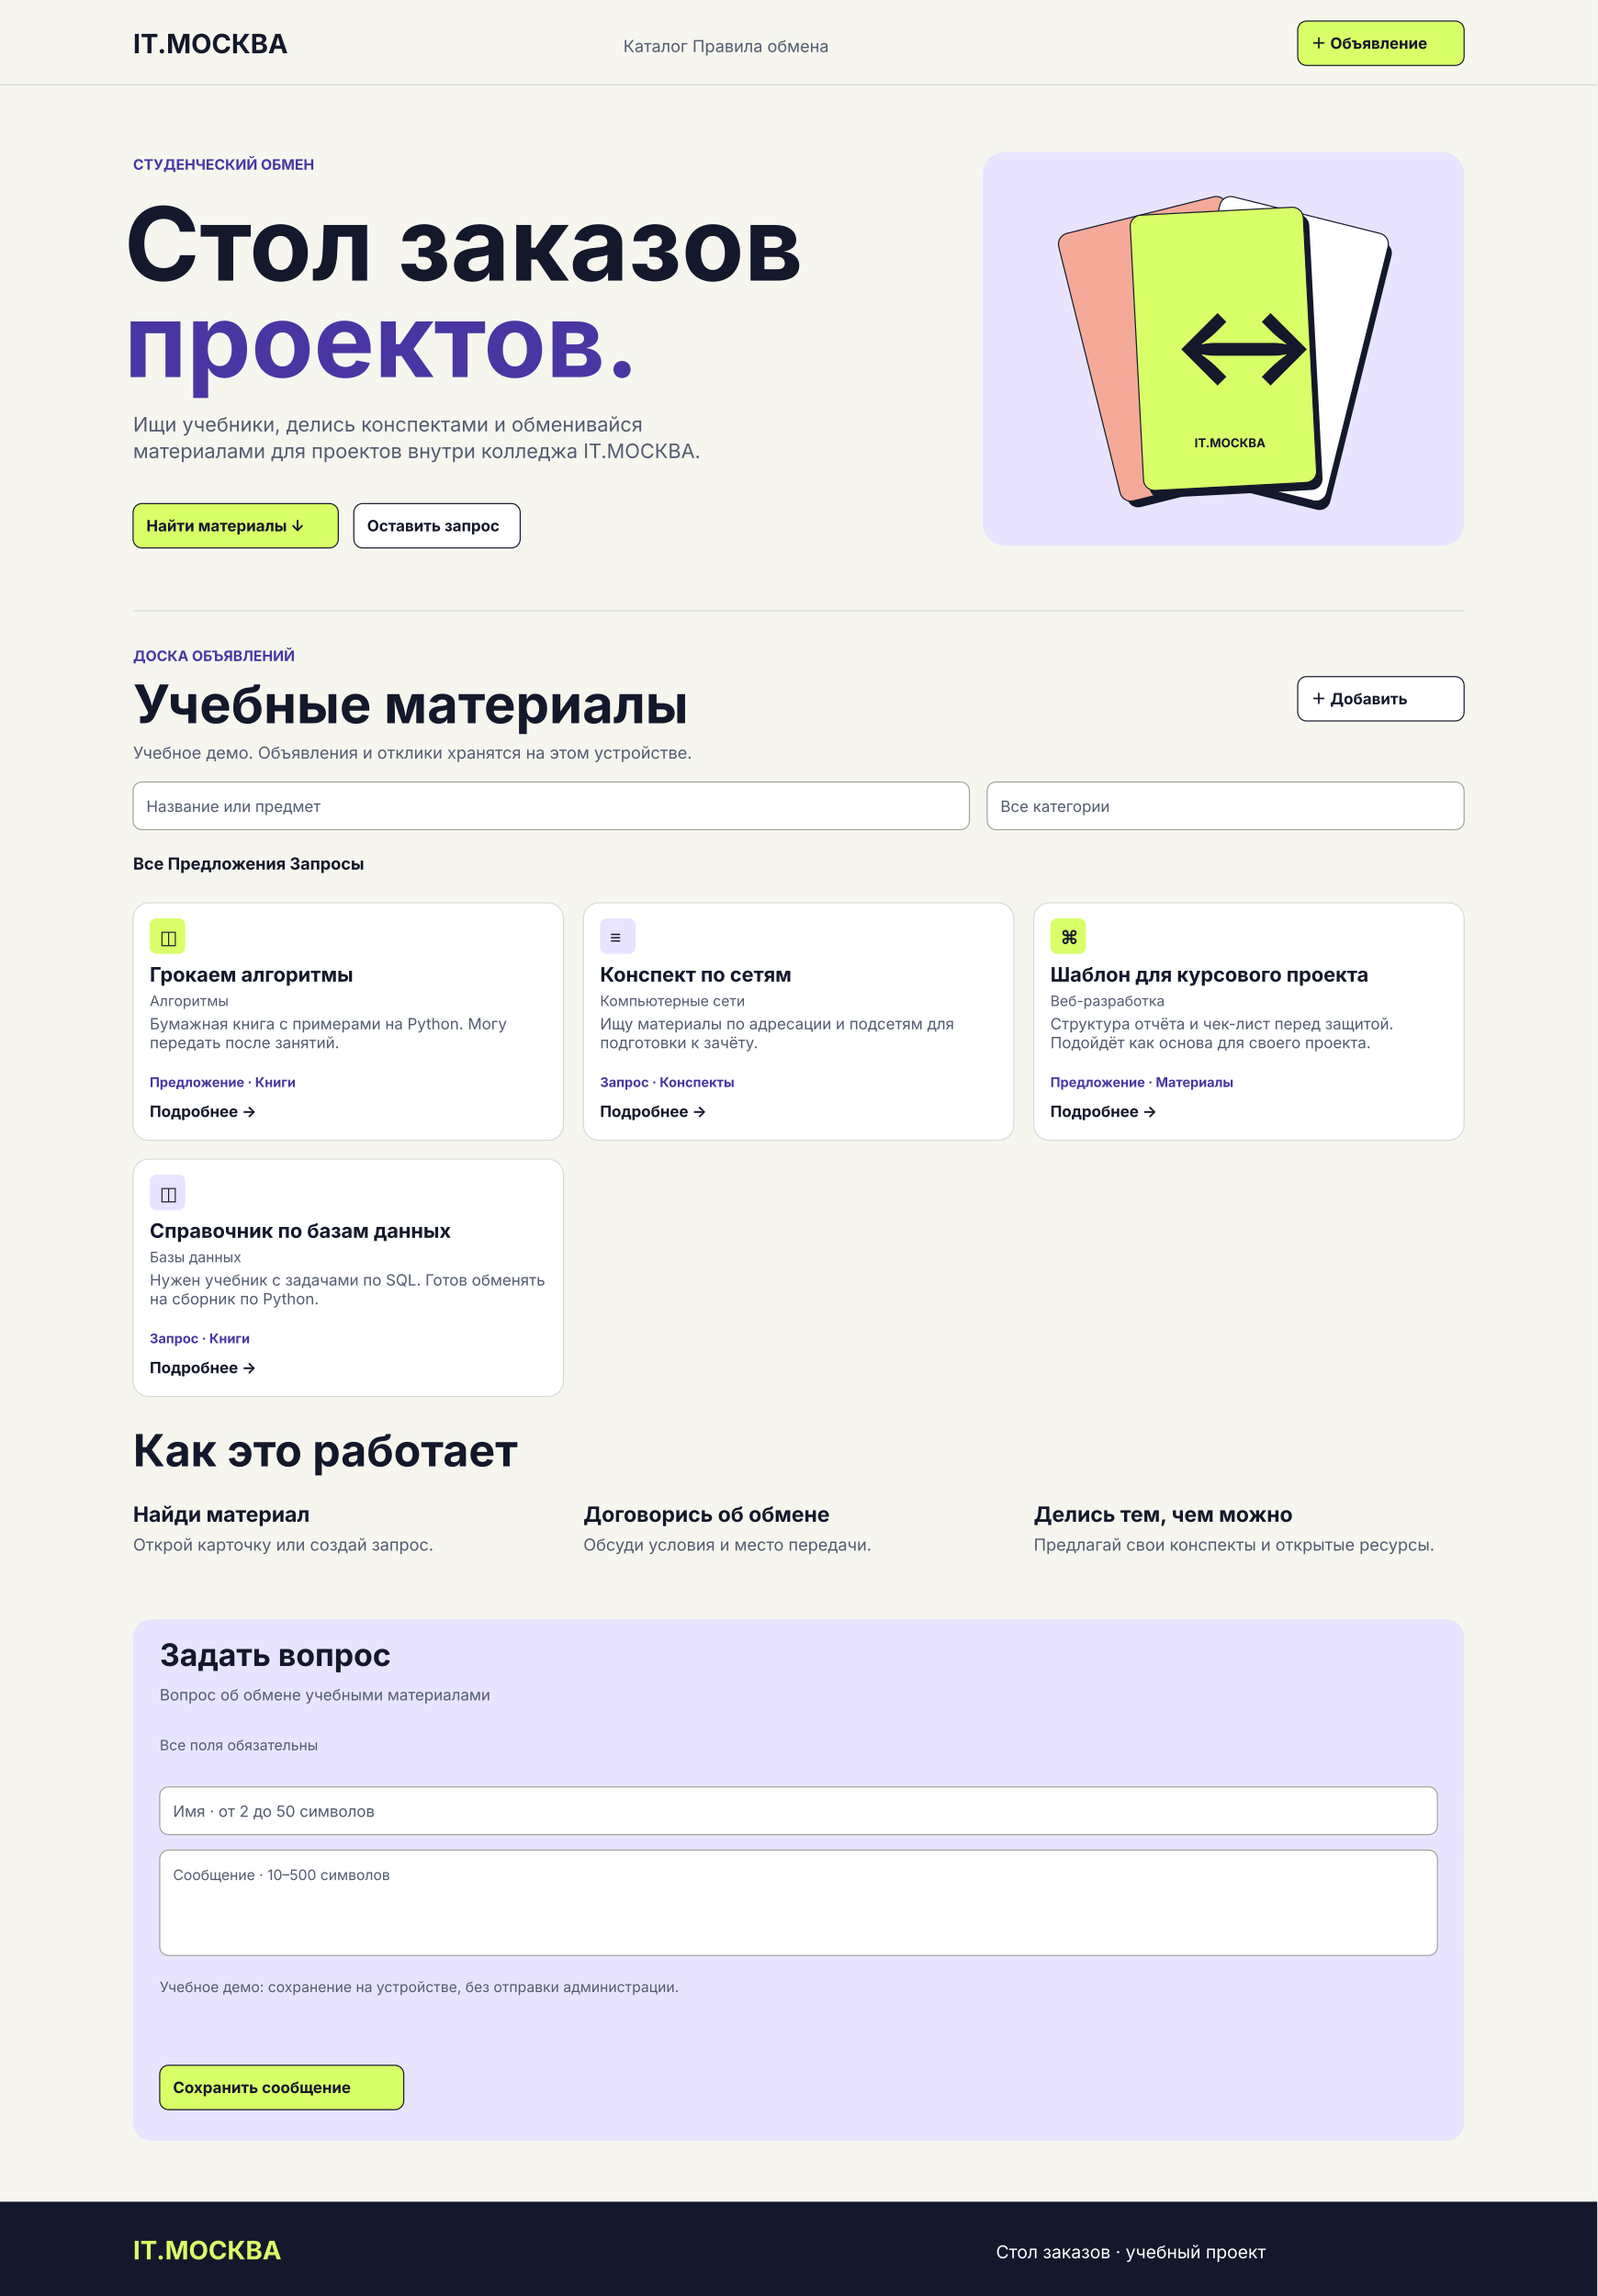
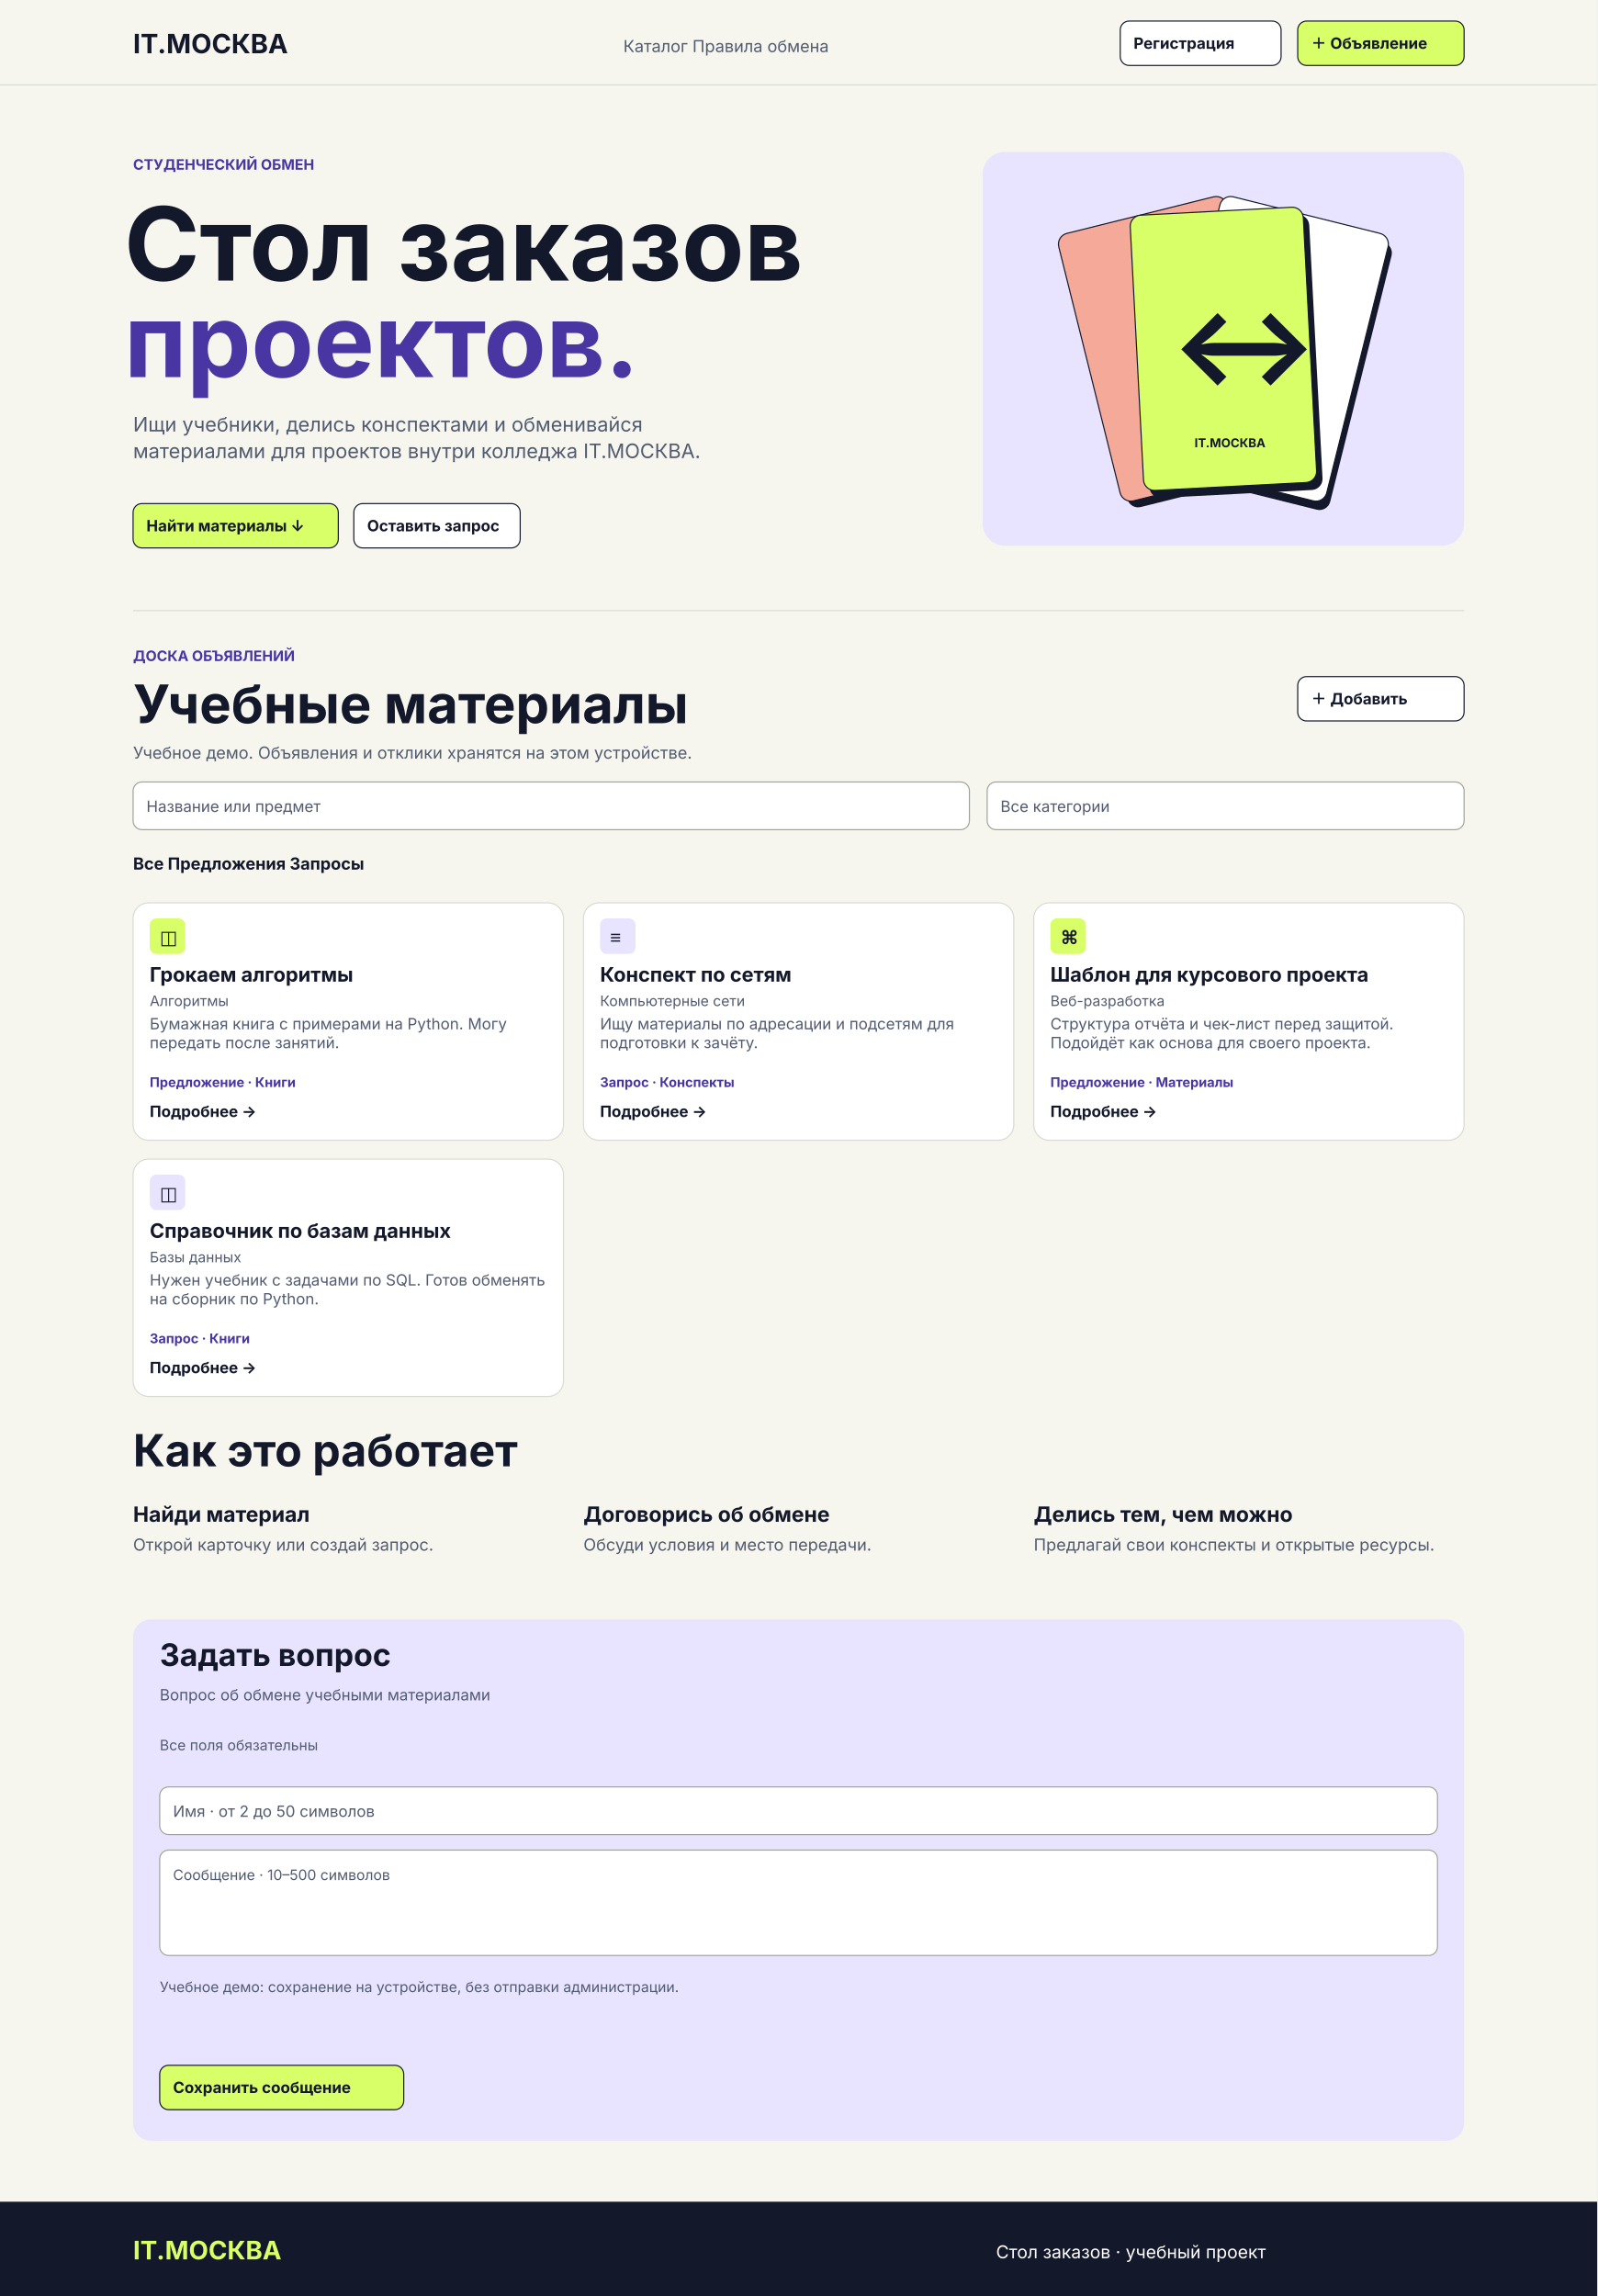
<svg xmlns="http://www.w3.org/2000/svg" width="1440" height="2070" viewBox="0 0 1440 2070">
  <rect x="0" y="0" width="1440" height="2070" rx="0" fill="#F6F6EF" stroke="none" />
  <text x="120" y="48" fill="#14182B" font-family="Inter,Arial,sans-serif" font-size="24" font-weight="700">IT.МОСКВА</text>
  <text x="562" y="47" fill="#525B70" font-family="Inter,Arial,sans-serif" font-size="15" font-weight="400">Каталог      Правила обмена</text>
+   <rect x="1010" y="19" width="145" height="40" rx="8" fill="#FFFFFF" stroke="#14182B" />
+   <text x="1022" y="44" fill="#14182B" font-family="Inter,Arial,sans-serif" font-size="14" font-weight="700">Регистрация</text>
  <rect x="1170" y="19" width="150" height="40" rx="8" fill="#D9FF68" stroke="#14182B" />
  <text x="1182" y="44" fill="#14182B" font-family="Inter,Arial,sans-serif" font-size="14" font-weight="700">＋ Объявление</text>
  <rect x="0" y="76" width="1440" height="1" rx="0" fill="#D8DBD1" stroke="none" />
  <text x="120" y="153" fill="#4A36A3" font-family="Inter,Arial,sans-serif" font-size="13" font-weight="700">СТУДЕНЧЕСКИЙ ОБМЕН</text>
  <text x="112" y="253" fill="#14182B" font-family="Inter,Arial,sans-serif" font-size="92" font-weight="700">Стол заказов</text>
  <text x="112" y="340" fill="#4A36A3" font-family="Inter,Arial,sans-serif" font-size="92" font-weight="700">проектов.</text>
  <text x="120" y="389" fill="#525B70" font-family="Inter,Arial,sans-serif" font-size="18" font-weight="400">Ищи учебники, делись конспектами и обменивайся</text>
  <text x="120" y="413" fill="#525B70" font-family="Inter,Arial,sans-serif" font-size="18" font-weight="400">материалами для проектов внутри колледжа IT.МОСКВА.</text>
  <rect x="120" y="454" width="185" height="40" rx="8" fill="#D9FF68" stroke="#14182B" />
  <text x="132" y="479" fill="#14182B" font-family="Inter,Arial,sans-serif" font-size="14" font-weight="700">Найти материалы ↓</text>
  <rect x="319" y="454" width="150" height="40" rx="8" fill="#FFFFFF" stroke="#14182B" />
  <text x="331" y="479" fill="#14182B" font-family="Inter,Arial,sans-serif" font-size="14" font-weight="700">Оставить запрос</text>
  <rect x="886" y="137" width="434" height="355" rx="20" fill="#E8E4FF" stroke="none" />
  <g transform="rotate(-14 1058.0 314.5)">
    <rect x="984.88" y="197.25" width="156.24" height="248.5" rx="10" fill="#14182B" stroke="none" />
    <rect x="979.88" y="190.25" width="156.24" height="248.5" rx="10" fill="#F4A999" stroke="#14182B" />
  </g>
  <g transform="rotate(14 1148.0 314.5)">
    <rect x="1074.88" y="197.25" width="156.24" height="248.5" rx="10" fill="#14182B" stroke="none" />
    <rect x="1069.88" y="190.25" width="156.24" height="248.5" rx="10" fill="#FFFFFF" stroke="#14182B" />
  </g>
  <g transform="rotate(-3 1103.0 314.5)">
    <rect x="1029.88" y="197.25" width="156.24" height="248.5" rx="10" fill="#14182B" stroke="none" />
    <rect x="1024.88" y="190.25" width="156.24" height="248.5" rx="10" fill="#D9FF68" stroke="#14182B" />
  </g>
  <text x="1055.26" y="346.45" fill="#14182B" font-family="Inter,Arial,sans-serif" font-size="99" font-weight="700">↔</text>
  <text x="1076.96" y="403.25" fill="#14182B" font-family="Inter,Arial,sans-serif" font-size="11" font-weight="700">IT.МОСКВА</text>
  <rect x="120" y="550" width="1200" height="1" rx="0" fill="#D8DBD1" stroke="none" />
  <text x="120" y="596" fill="#4A36A3" font-family="Inter,Arial,sans-serif" font-size="13" font-weight="700">ДОСКА ОБЪЯВЛЕНИЙ</text>
  <text x="120" y="652" fill="#14182B" font-family="Inter,Arial,sans-serif" font-size="48" font-weight="700">Учебные материалы</text>
  <rect x="1170" y="610" width="150" height="40" rx="8" fill="#FFFFFF" stroke="#14182B" />
  <text x="1182" y="635" fill="#14182B" font-family="Inter,Arial,sans-serif" font-size="14" font-weight="700">＋ Добавить</text>
  <text x="120" y="684" fill="#525B70" font-family="Inter,Arial,sans-serif" font-size="15" font-weight="400">Учебное демо. Объявления и отклики хранятся на этом устройстве.</text>
  <rect x="120" y="705" width="754" height="43" rx="8" fill="#FFFFFF" stroke="#9EA498" />
  <text x="132" y="732" fill="#525B70" font-family="Inter,Arial,sans-serif" font-size="14" font-weight="400">Название или предмет</text>
  <rect x="890" y="705" width="430" height="43" rx="8" fill="#FFFFFF" stroke="#9EA498" />
  <text x="902" y="732" fill="#525B70" font-family="Inter,Arial,sans-serif" font-size="14" font-weight="400">Все категории</text>
  <text x="120" y="784" fill="#14182B" font-family="Inter,Arial,sans-serif" font-size="15" font-weight="700">Все     Предложения     Запросы</text>
  <rect x="120" y="814" width="388" height="214" rx="14" fill="#FFFFFF" stroke="#D8DBD1" />
  <rect x="135" y="828" width="32" height="32" rx="6" fill="#D9FF68" stroke="none" />
  <text x="144" y="851" fill="#14182B" font-family="Inter,Arial,sans-serif" font-size="17" font-weight="700">◫</text>
  <text x="135" y="885" fill="#14182B" font-family="Inter,Arial,sans-serif" font-size="18" font-weight="700">Грокаем алгоритмы</text>
  <text x="135" y="907" fill="#525B70" font-family="Inter,Arial,sans-serif" font-size="13" font-weight="400">Алгоритмы</text>
  <text x="135" y="928" fill="#525B70" font-family="Inter,Arial,sans-serif" font-size="14" font-weight="400">Бумажная книга с примерами на Python. Могу</text>
  <text x="135" y="945" fill="#525B70" font-family="Inter,Arial,sans-serif" font-size="14" font-weight="400">передать после занятий.</text>
  <text x="135" y="980" fill="#4A36A3" font-family="Inter,Arial,sans-serif" font-size="12" font-weight="700">Предложение · Книги</text>
  <text x="135" y="1007" fill="#14182B" font-family="Inter,Arial,sans-serif" font-size="14" font-weight="700">Подробнее →</text>
  <rect x="526" y="814" width="388" height="214" rx="14" fill="#FFFFFF" stroke="#D8DBD1" />
  <rect x="541" y="828" width="32" height="32" rx="6" fill="#E8E4FF" stroke="none" />
  <text x="550" y="851" fill="#14182B" font-family="Inter,Arial,sans-serif" font-size="17" font-weight="700">≡</text>
  <text x="541" y="885" fill="#14182B" font-family="Inter,Arial,sans-serif" font-size="18" font-weight="700">Конспект по сетям</text>
  <text x="541" y="907" fill="#525B70" font-family="Inter,Arial,sans-serif" font-size="13" font-weight="400">Компьютерные сети</text>
  <text x="541" y="928" fill="#525B70" font-family="Inter,Arial,sans-serif" font-size="14" font-weight="400">Ищу материалы по адресации и подсетям для</text>
  <text x="541" y="945" fill="#525B70" font-family="Inter,Arial,sans-serif" font-size="14" font-weight="400">подготовки к зачёту.</text>
  <text x="541" y="980" fill="#4A36A3" font-family="Inter,Arial,sans-serif" font-size="12" font-weight="700">Запрос · Конспекты</text>
  <text x="541" y="1007" fill="#14182B" font-family="Inter,Arial,sans-serif" font-size="14" font-weight="700">Подробнее →</text>
  <rect x="932" y="814" width="388" height="214" rx="14" fill="#FFFFFF" stroke="#D8DBD1" />
  <rect x="947" y="828" width="32" height="32" rx="6" fill="#D9FF68" stroke="none" />
  <text x="956" y="851" fill="#14182B" font-family="Inter,Arial,sans-serif" font-size="17" font-weight="700">⌘</text>
  <text x="947" y="885" fill="#14182B" font-family="Inter,Arial,sans-serif" font-size="18" font-weight="700">Шаблон для курсового проекта</text>
  <text x="947" y="907" fill="#525B70" font-family="Inter,Arial,sans-serif" font-size="13" font-weight="400">Веб-разработка</text>
  <text x="947" y="928" fill="#525B70" font-family="Inter,Arial,sans-serif" font-size="14" font-weight="400">Структура отчёта и чек-лист перед защитой.</text>
  <text x="947" y="945" fill="#525B70" font-family="Inter,Arial,sans-serif" font-size="14" font-weight="400">Подойдёт как основа для своего проекта.</text>
  <text x="947" y="980" fill="#4A36A3" font-family="Inter,Arial,sans-serif" font-size="12" font-weight="700">Предложение · Материалы</text>
  <text x="947" y="1007" fill="#14182B" font-family="Inter,Arial,sans-serif" font-size="14" font-weight="700">Подробнее →</text>
  <rect x="120" y="1045" width="388" height="214" rx="14" fill="#FFFFFF" stroke="#D8DBD1" />
  <rect x="135" y="1059" width="32" height="32" rx="6" fill="#E8E4FF" stroke="none" />
  <text x="144" y="1082" fill="#14182B" font-family="Inter,Arial,sans-serif" font-size="17" font-weight="700">◫</text>
  <text x="135" y="1116" fill="#14182B" font-family="Inter,Arial,sans-serif" font-size="18" font-weight="700">Справочник по базам данных</text>
  <text x="135" y="1138" fill="#525B70" font-family="Inter,Arial,sans-serif" font-size="13" font-weight="400">Базы данных</text>
  <text x="135" y="1159" fill="#525B70" font-family="Inter,Arial,sans-serif" font-size="14" font-weight="400">Нужен учебник с задачами по SQL. Готов обменять</text>
  <text x="135" y="1176" fill="#525B70" font-family="Inter,Arial,sans-serif" font-size="14" font-weight="400">на сборник по Python.</text>
  <text x="135" y="1211" fill="#4A36A3" font-family="Inter,Arial,sans-serif" font-size="12" font-weight="700">Запрос · Книги</text>
  <text x="135" y="1238" fill="#14182B" font-family="Inter,Arial,sans-serif" font-size="14" font-weight="700">Подробнее →</text>
  <text x="120" y="1322" fill="#14182B" font-family="Inter,Arial,sans-serif" font-size="40" font-weight="700">Как это работает</text>
  <text x="120" y="1372" fill="#14182B" font-family="Inter,Arial,sans-serif" font-size="19" font-weight="700">Найди материал</text>
  <text x="120" y="1398" fill="#525B70" font-family="Inter,Arial,sans-serif" font-size="15" font-weight="400">Открой карточку или создай запрос.</text>
  <text x="526" y="1372" fill="#14182B" font-family="Inter,Arial,sans-serif" font-size="19" font-weight="700">Договорись об обмене</text>
  <text x="526" y="1398" fill="#525B70" font-family="Inter,Arial,sans-serif" font-size="15" font-weight="400">Обсуди условия и место передачи.</text>
  <text x="932" y="1372" fill="#14182B" font-family="Inter,Arial,sans-serif" font-size="19" font-weight="700">Делись тем, чем можно</text>
  <text x="932" y="1398" fill="#525B70" font-family="Inter,Arial,sans-serif" font-size="15" font-weight="400">Предлагай свои конспекты и открытые ресурсы.</text>
  <rect x="120" y="1460" width="1200" height="470" rx="16" fill="#E8E4FF" stroke="none" />
  <text x="144" y="1502" fill="#14182B" font-family="Inter,Arial,sans-serif" font-size="28" font-weight="700">Задать вопрос</text>
  <text x="144" y="1533" fill="#525B70" font-family="Inter,Arial,sans-serif" font-size="14" font-weight="400">Вопрос об обмене учебными материалами</text>
  <text x="144" y="1578" fill="#525B70" font-family="Inter,Arial,sans-serif" font-size="13" font-weight="400">Все поля обязательны</text>
  <rect x="144" y="1611" width="1152" height="43" rx="8" fill="#FFFFFF" stroke="#9EA498" />
  <text x="156" y="1638" fill="#525B70" font-family="Inter,Arial,sans-serif" font-size="14" font-weight="400">Имя · от 2 до 50 символов</text>
  <rect x="144" y="1668" width="1152" height="95" rx="8" fill="#FFFFFF" stroke="#9EA498" />
  <text x="156" y="1695" fill="#525B70" font-family="Inter,Arial,sans-serif" font-size="13" font-weight="400">Сообщение · 10–500 символов</text>
  <text x="144" y="1796" fill="#525B70" font-family="Inter,Arial,sans-serif" font-size="13" font-weight="400">Учебное демо: сохранение на устройстве, без отправки администрации.</text>
  <rect x="144" y="1862" width="220" height="40" rx="8" fill="#D9FF68" stroke="#14182B" />
  <text x="156" y="1887" fill="#14182B" font-family="Inter,Arial,sans-serif" font-size="14" font-weight="700">Сохранить сообщение</text>
  <rect x="0" y="1985" width="1440" height="85" rx="0" fill="#14182B" stroke="none" />
  <text x="120" y="2037" fill="#D9FF68" font-family="Inter,Arial,sans-serif" font-size="23" font-weight="700">IT.МОСКВА</text>
  <text x="898" y="2036" fill="#FFFFFF" font-family="Inter,Arial,sans-serif" font-size="16" font-weight="400">Стол заказов · учебный проект</text>
</svg>
